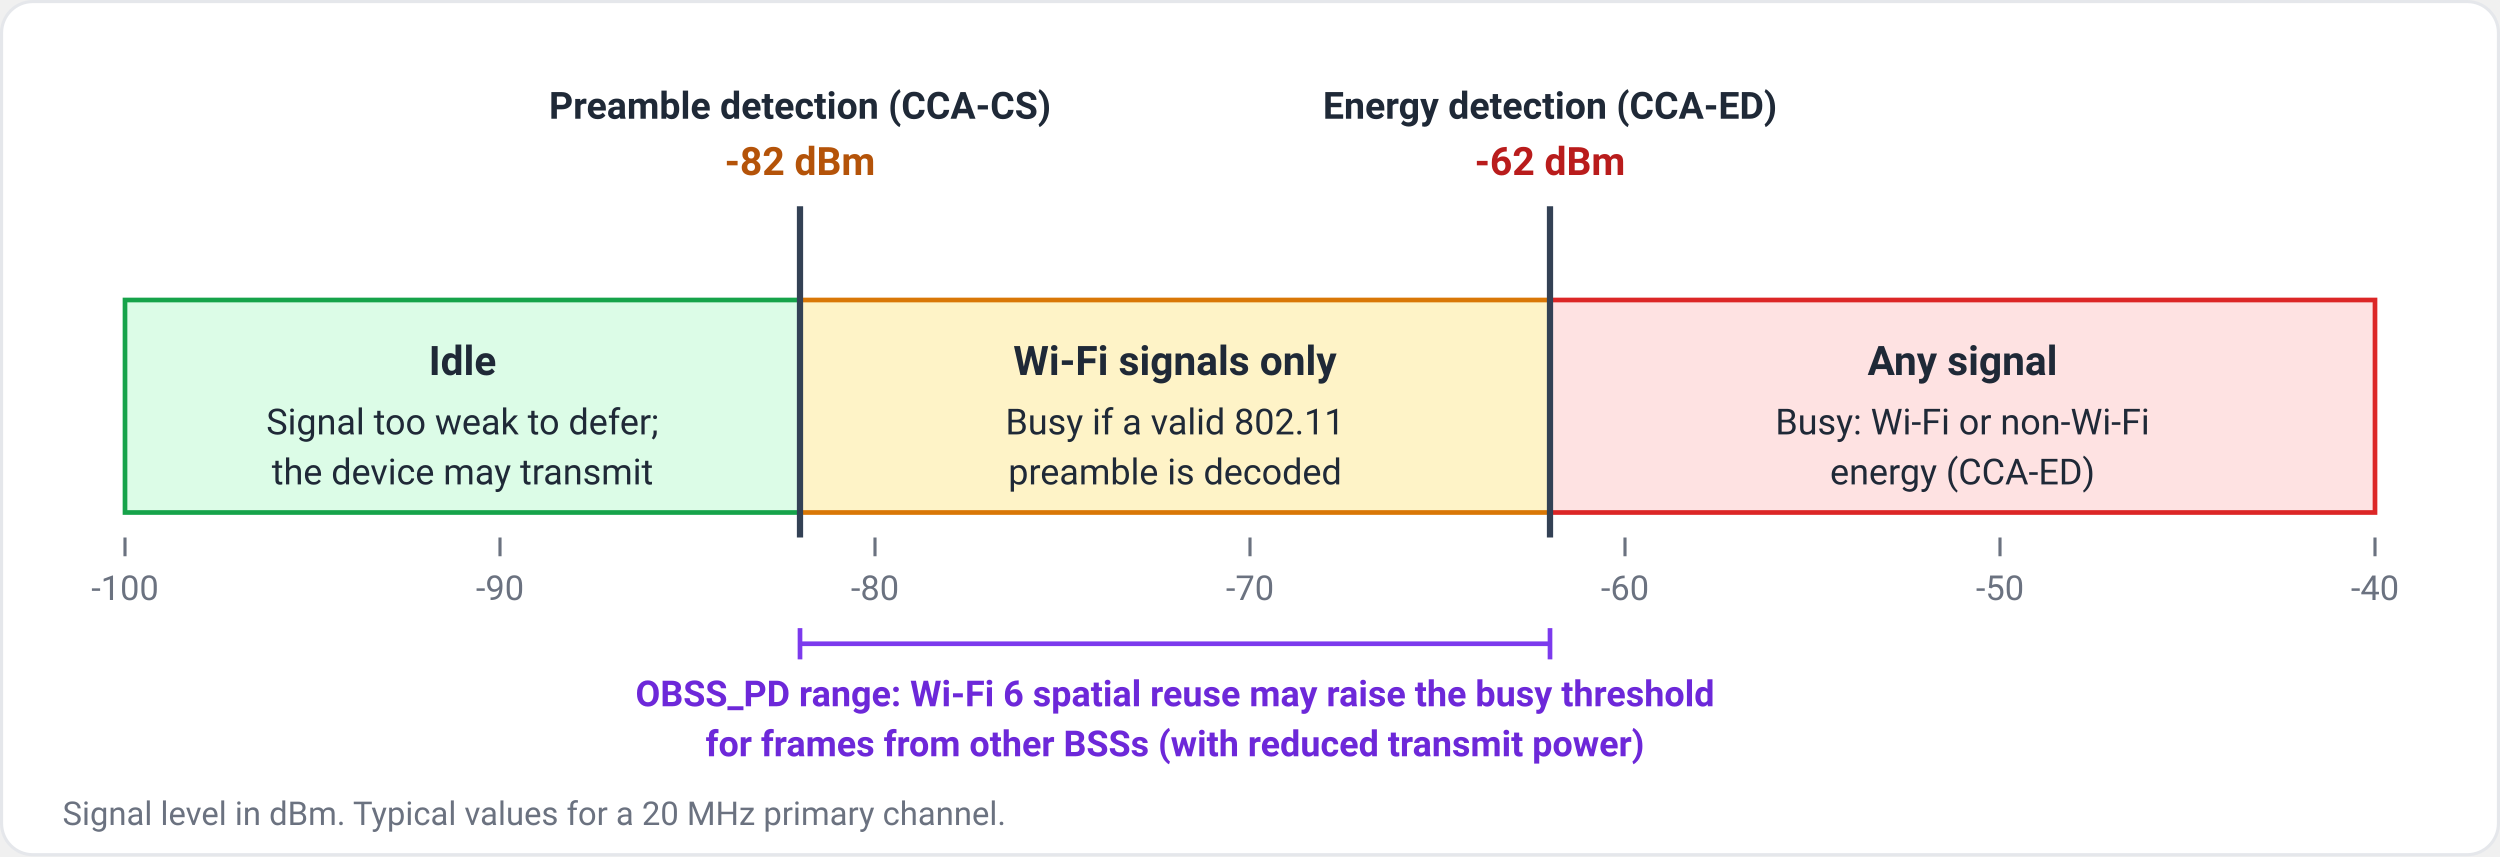
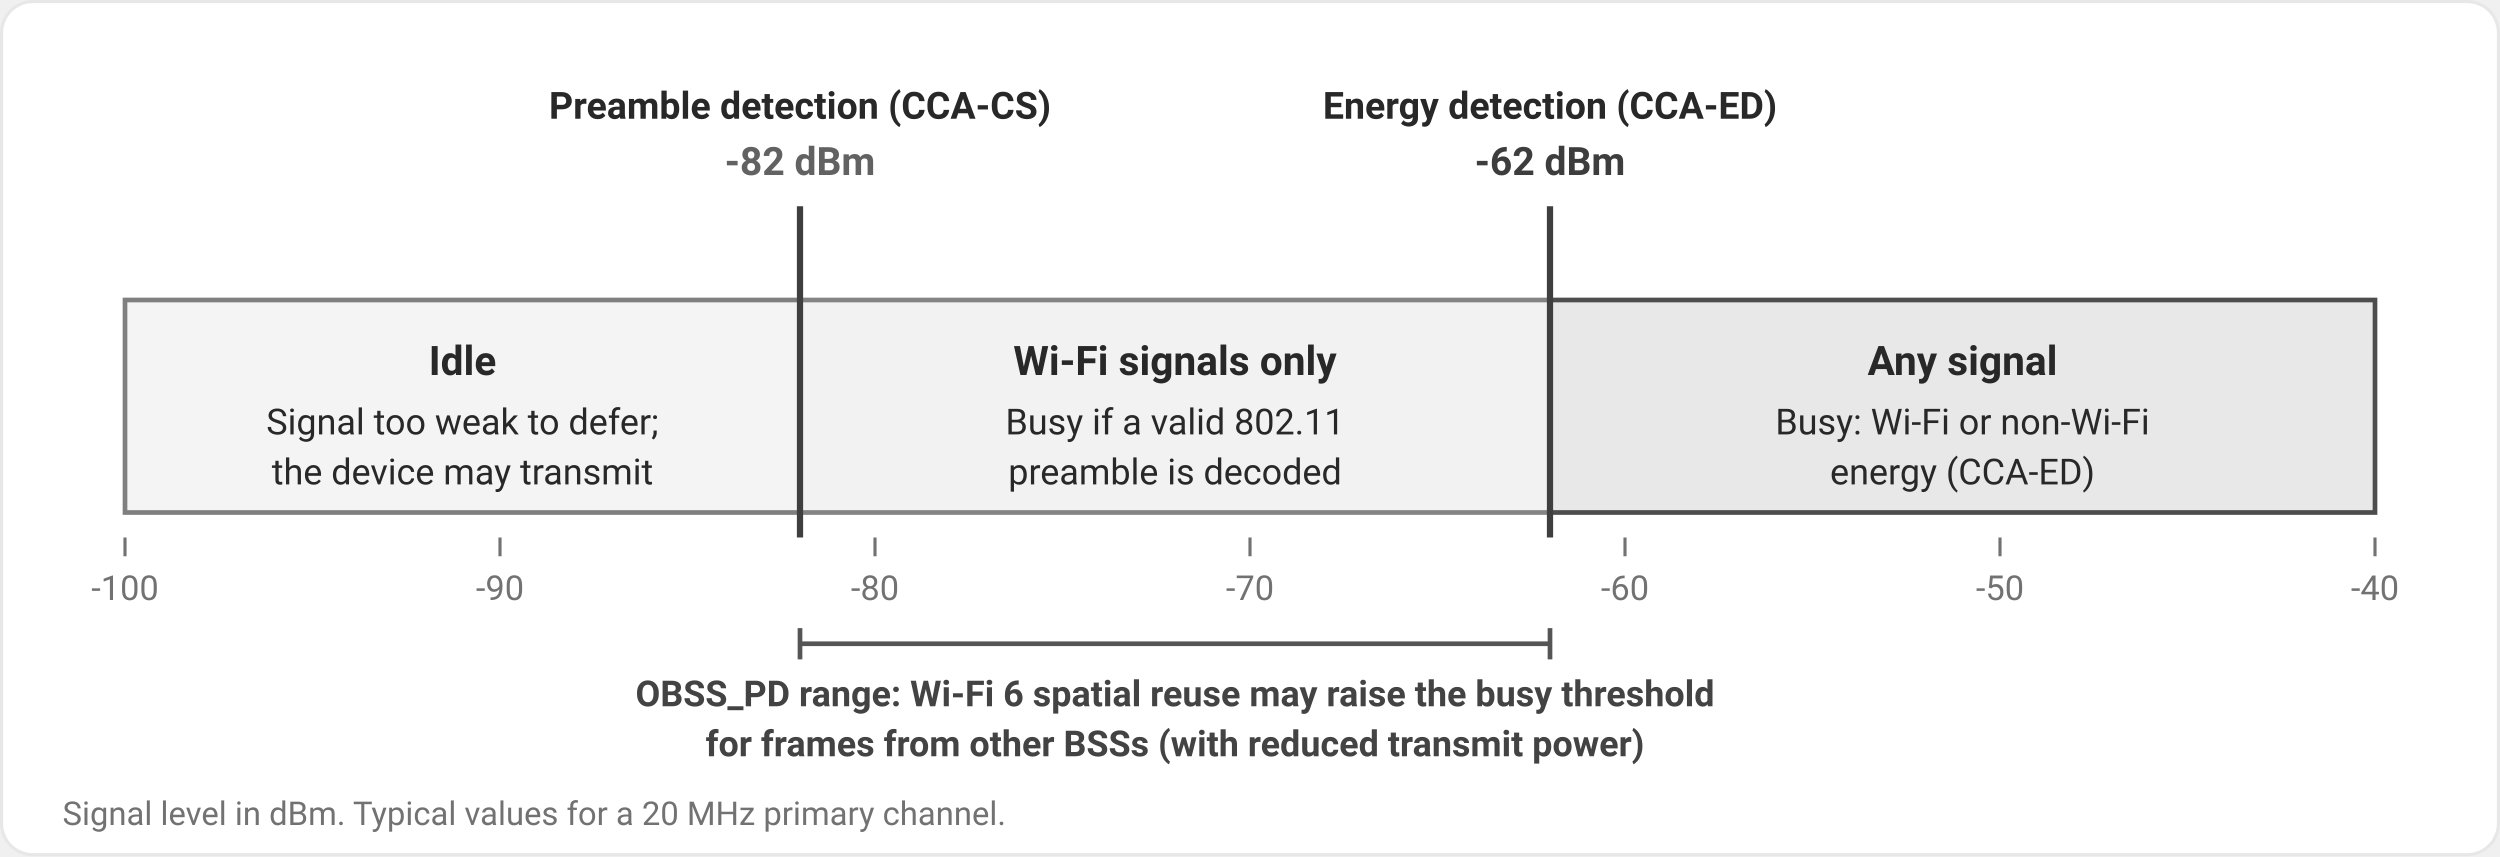
<svg xmlns="http://www.w3.org/2000/svg" viewBox="0 0 800 274" width="800" height="274" font-family="'Segoe UI', Roboto, 'Helvetica Neue', Arial, sans-serif" role="img" aria-label="CCA thresholds: preamble detection and energy detection levels">
  <defs>
    <marker id="arr" viewBox="0 0 10 10" refX="9" refY="5" markerWidth="7" markerHeight="7" orient="auto-start-reverse">
-       <path d="M0 0L10 5L0 10z" fill="#334155" />
+       <path d="M0 0L10 5L0 10z" fill="#3f3f3f" />
    </marker>
    <marker id="arrB" viewBox="0 0 10 10" refX="9" refY="5" markerWidth="7" markerHeight="7" orient="auto-start-reverse">
-       <path d="M0 0L10 5L0 10z" fill="#2563eb" />
+       <path d="M0 0L10 5L0 10z" fill="#606060" />
    </marker>
    <marker id="arrO" viewBox="0 0 10 10" refX="9" refY="5" markerWidth="7" markerHeight="7" orient="auto-start-reverse">
-       <path d="M0 0L10 5L0 10z" fill="#ea580c" />
+       <path d="M0 0L10 5L0 10z" fill="#727272" />
    </marker>
    <marker id="arrG" viewBox="0 0 10 10" refX="9" refY="5" markerWidth="7" markerHeight="7" orient="auto-start-reverse">
-       <path d="M0 0L10 5L0 10z" fill="#16a34a" />
+       <path d="M0 0L10 5L0 10z" fill="#7f7f7f" />
    </marker>
    <marker id="arrM" viewBox="0 0 10 10" refX="9" refY="5" markerWidth="7" markerHeight="7" orient="auto-start-reverse">
-       <path d="M0 0L10 5L0 10z" fill="#6b7280" />
+       <path d="M0 0L10 5L0 10z" fill="#727272" />
    </marker>
  </defs>
-   <rect x="0.5" y="0.5" width="799" height="273" rx="10" fill="#ffffff" stroke="#e5e7eb" />
-   <rect x="40" y="96" width="216" height="68" rx="0" fill="#dcfce7" stroke="#16a34a" stroke-width="1.5" />
-   <text x="148.0" y="120" font-size="13" text-anchor="middle" font-weight="700" fill="#1f2937">Idle</text>
-   <text x="148.0" y="139" font-size="11.5" text-anchor="middle" font-weight="400" fill="#1f2937">Signal too weak to defer;</text>
-   <text x="148.0" y="155" font-size="11.5" text-anchor="middle" font-weight="400" fill="#1f2937">the device may transmit</text>
-   <rect x="256" y="96" width="240" height="68" rx="0" fill="#fef3c7" stroke="#d97706" stroke-width="1.5" />
-   <text x="376.0" y="120" font-size="13" text-anchor="middle" font-weight="700" fill="#1f2937">Wi-Fi signals only</text>
-   <text x="376.0" y="139" font-size="11.5" text-anchor="middle" font-weight="400" fill="#1f2937">Busy if a valid 802.11</text>
-   <text x="376.0" y="155" font-size="11.5" text-anchor="middle" font-weight="400" fill="#1f2937">preamble is decoded</text>
-   <rect x="496" y="96" width="264" height="68" rx="0" fill="#fee2e2" stroke="#dc2626" stroke-width="1.5" />
-   <text x="628.0" y="120" font-size="13" text-anchor="middle" font-weight="700" fill="#1f2937">Any signal</text>
-   <text x="628.0" y="139" font-size="11.5" text-anchor="middle" font-weight="400" fill="#1f2937">Busy: Wi-Fi or non-Wi-Fi</text>
-   <text x="628.0" y="155" font-size="11.5" text-anchor="middle" font-weight="400" fill="#1f2937">energy (CCA-ED)</text>
-   <line x1="256" y1="66" x2="256" y2="172" stroke="#334155" stroke-width="2" />
-   <text x="256" y="38" font-size="12" text-anchor="middle" font-weight="600" fill="#1f2937">Preamble detection (CCA-CS)</text>
-   <text x="256" y="56" font-size="12.5" text-anchor="middle" font-weight="700" fill="#b45309">-82 dBm</text>
-   <line x1="496" y1="66" x2="496" y2="172" stroke="#334155" stroke-width="2" />
-   <text x="496" y="38" font-size="12" text-anchor="middle" font-weight="600" fill="#1f2937">Energy detection (CCA-ED)</text>
-   <text x="496" y="56" font-size="12.5" text-anchor="middle" font-weight="700" fill="#b91c1c">-62 dBm</text>
-   <line x1="40" y1="172" x2="40" y2="178" stroke="#6b7280" stroke-width="1" />
-   <text x="40" y="192" font-size="11" text-anchor="middle" font-weight="400" fill="#6b7280">-100</text>
-   <line x1="160" y1="172" x2="160" y2="178" stroke="#6b7280" stroke-width="1" />
-   <text x="160" y="192" font-size="11" text-anchor="middle" font-weight="400" fill="#6b7280">-90</text>
-   <line x1="280" y1="172" x2="280" y2="178" stroke="#6b7280" stroke-width="1" />
-   <text x="280" y="192" font-size="11" text-anchor="middle" font-weight="400" fill="#6b7280">-80</text>
-   <line x1="400" y1="172" x2="400" y2="178" stroke="#6b7280" stroke-width="1" />
-   <text x="400" y="192" font-size="11" text-anchor="middle" font-weight="400" fill="#6b7280">-70</text>
-   <line x1="520" y1="172" x2="520" y2="178" stroke="#6b7280" stroke-width="1" />
-   <text x="520" y="192" font-size="11" text-anchor="middle" font-weight="400" fill="#6b7280">-60</text>
-   <line x1="640" y1="172" x2="640" y2="178" stroke="#6b7280" stroke-width="1" />
-   <text x="640" y="192" font-size="11" text-anchor="middle" font-weight="400" fill="#6b7280">-50</text>
-   <line x1="760" y1="172" x2="760" y2="178" stroke="#6b7280" stroke-width="1" />
-   <text x="760" y="192" font-size="11" text-anchor="middle" font-weight="400" fill="#6b7280">-40</text>
-   <line x1="256" y1="206" x2="496" y2="206" stroke="#7c3aed" stroke-width="1.5" />
-   <line x1="256" y1="201" x2="256" y2="211" stroke="#7c3aed" stroke-width="1.5" />
-   <line x1="496" y1="201" x2="496" y2="211" stroke="#7c3aed" stroke-width="1.5" />
-   <text x="376.0" y="226" font-size="11.5" text-anchor="middle" font-weight="600" fill="#6d28d9">OBSS_PD range: Wi-Fi 6 spatial reuse may raise the busy threshold</text>
-   <text x="376.0" y="242" font-size="11.5" text-anchor="middle" font-weight="600" fill="#6d28d9">for frames from other BSSs (with reduced transmit power)</text>
-   <text x="20" y="264" font-size="10.5" text-anchor="start" font-weight="400" fill="#6b7280">Signal level in dBm. Typical values for a 20 MHz primary channel.</text>
+   <rect x="0.5" y="0.5" width="799" height="273" rx="10" fill="#ffffff" stroke="#e7e7e7" />
+   <rect x="40" y="96" width="216" height="68" rx="0" fill="#f4f4f4" stroke="#7f7f7f" stroke-width="1.5" />
+   <text x="148.0" y="120" font-size="13" text-anchor="middle" font-weight="700" fill="#282828">Idle</text>
+   <text x="148.0" y="139" font-size="11.5" text-anchor="middle" font-weight="400" fill="#282828">Signal too weak to defer;</text>
+   <text x="148.0" y="155" font-size="11.5" text-anchor="middle" font-weight="400" fill="#282828">the device may transmit</text>
+   <rect x="256" y="96" width="240" height="68" rx="0" fill="#f2f2f2" stroke="#848484" stroke-width="1.5" />
+   <text x="376.0" y="120" font-size="13" text-anchor="middle" font-weight="700" fill="#282828">Wi-Fi signals only</text>
+   <text x="376.0" y="139" font-size="11.5" text-anchor="middle" font-weight="400" fill="#282828">Busy if a valid 802.11</text>
+   <text x="376.0" y="155" font-size="11.5" text-anchor="middle" font-weight="400" fill="#282828">preamble is decoded</text>
+   <rect x="496" y="96" width="264" height="68" rx="0" fill="#e8e8e8" stroke="#4d4d4d" stroke-width="1.5" />
+   <text x="628.0" y="120" font-size="13" text-anchor="middle" font-weight="700" fill="#282828">Any signal</text>
+   <text x="628.0" y="139" font-size="11.5" text-anchor="middle" font-weight="400" fill="#282828">Busy: Wi-Fi or non-Wi-Fi</text>
+   <text x="628.0" y="155" font-size="11.5" text-anchor="middle" font-weight="400" fill="#282828">energy (CCA-ED)</text>
+   <line x1="256" y1="66" x2="256" y2="172" stroke="#3f3f3f" stroke-width="2" />
+   <text x="256" y="38" font-size="12" text-anchor="middle" font-weight="600" fill="#282828">Preamble detection (CCA-CS)</text>
+   <text x="256" y="56" font-size="12.5" text-anchor="middle" font-weight="700" fill="#626262">-82 dBm</text>
+   <line x1="496" y1="66" x2="496" y2="172" stroke="#3f3f3f" stroke-width="2" />
+   <text x="496" y="38" font-size="12" text-anchor="middle" font-weight="600" fill="#282828">Energy detection (CCA-ED)</text>
+   <text x="496" y="56" font-size="12.5" text-anchor="middle" font-weight="700" fill="#3d3d3d">-62 dBm</text>
+   <line x1="40" y1="172" x2="40" y2="178" stroke="#727272" stroke-width="1" />
+   <text x="40" y="192" font-size="11" text-anchor="middle" font-weight="400" fill="#727272">-100</text>
+   <line x1="160" y1="172" x2="160" y2="178" stroke="#727272" stroke-width="1" />
+   <text x="160" y="192" font-size="11" text-anchor="middle" font-weight="400" fill="#727272">-90</text>
+   <line x1="280" y1="172" x2="280" y2="178" stroke="#727272" stroke-width="1" />
+   <text x="280" y="192" font-size="11" text-anchor="middle" font-weight="400" fill="#727272">-80</text>
+   <line x1="400" y1="172" x2="400" y2="178" stroke="#727272" stroke-width="1" />
+   <text x="400" y="192" font-size="11" text-anchor="middle" font-weight="400" fill="#727272">-70</text>
+   <line x1="520" y1="172" x2="520" y2="178" stroke="#727272" stroke-width="1" />
+   <text x="520" y="192" font-size="11" text-anchor="middle" font-weight="400" fill="#727272">-60</text>
+   <line x1="640" y1="172" x2="640" y2="178" stroke="#727272" stroke-width="1" />
+   <text x="640" y="192" font-size="11" text-anchor="middle" font-weight="400" fill="#727272">-50</text>
+   <line x1="760" y1="172" x2="760" y2="178" stroke="#727272" stroke-width="1" />
+   <text x="760" y="192" font-size="11" text-anchor="middle" font-weight="400" fill="#727272">-40</text>
+   <line x1="256" y1="206" x2="496" y2="206" stroke="#555555" stroke-width="1.5" />
+   <line x1="256" y1="201" x2="256" y2="211" stroke="#555555" stroke-width="1.5" />
+   <line x1="496" y1="201" x2="496" y2="211" stroke="#555555" stroke-width="1.5" />
+   <text x="376.0" y="226" font-size="11.5" text-anchor="middle" font-weight="600" fill="#434343">OBSS_PD range: Wi-Fi 6 spatial reuse may raise the busy threshold</text>
+   <text x="376.0" y="242" font-size="11.5" text-anchor="middle" font-weight="600" fill="#434343">for frames from other BSSs (with reduced transmit power)</text>
+   <text x="20" y="264" font-size="10.5" text-anchor="start" font-weight="400" fill="#727272">Signal level in dBm. Typical values for a 20 MHz primary channel.</text>
</svg>
